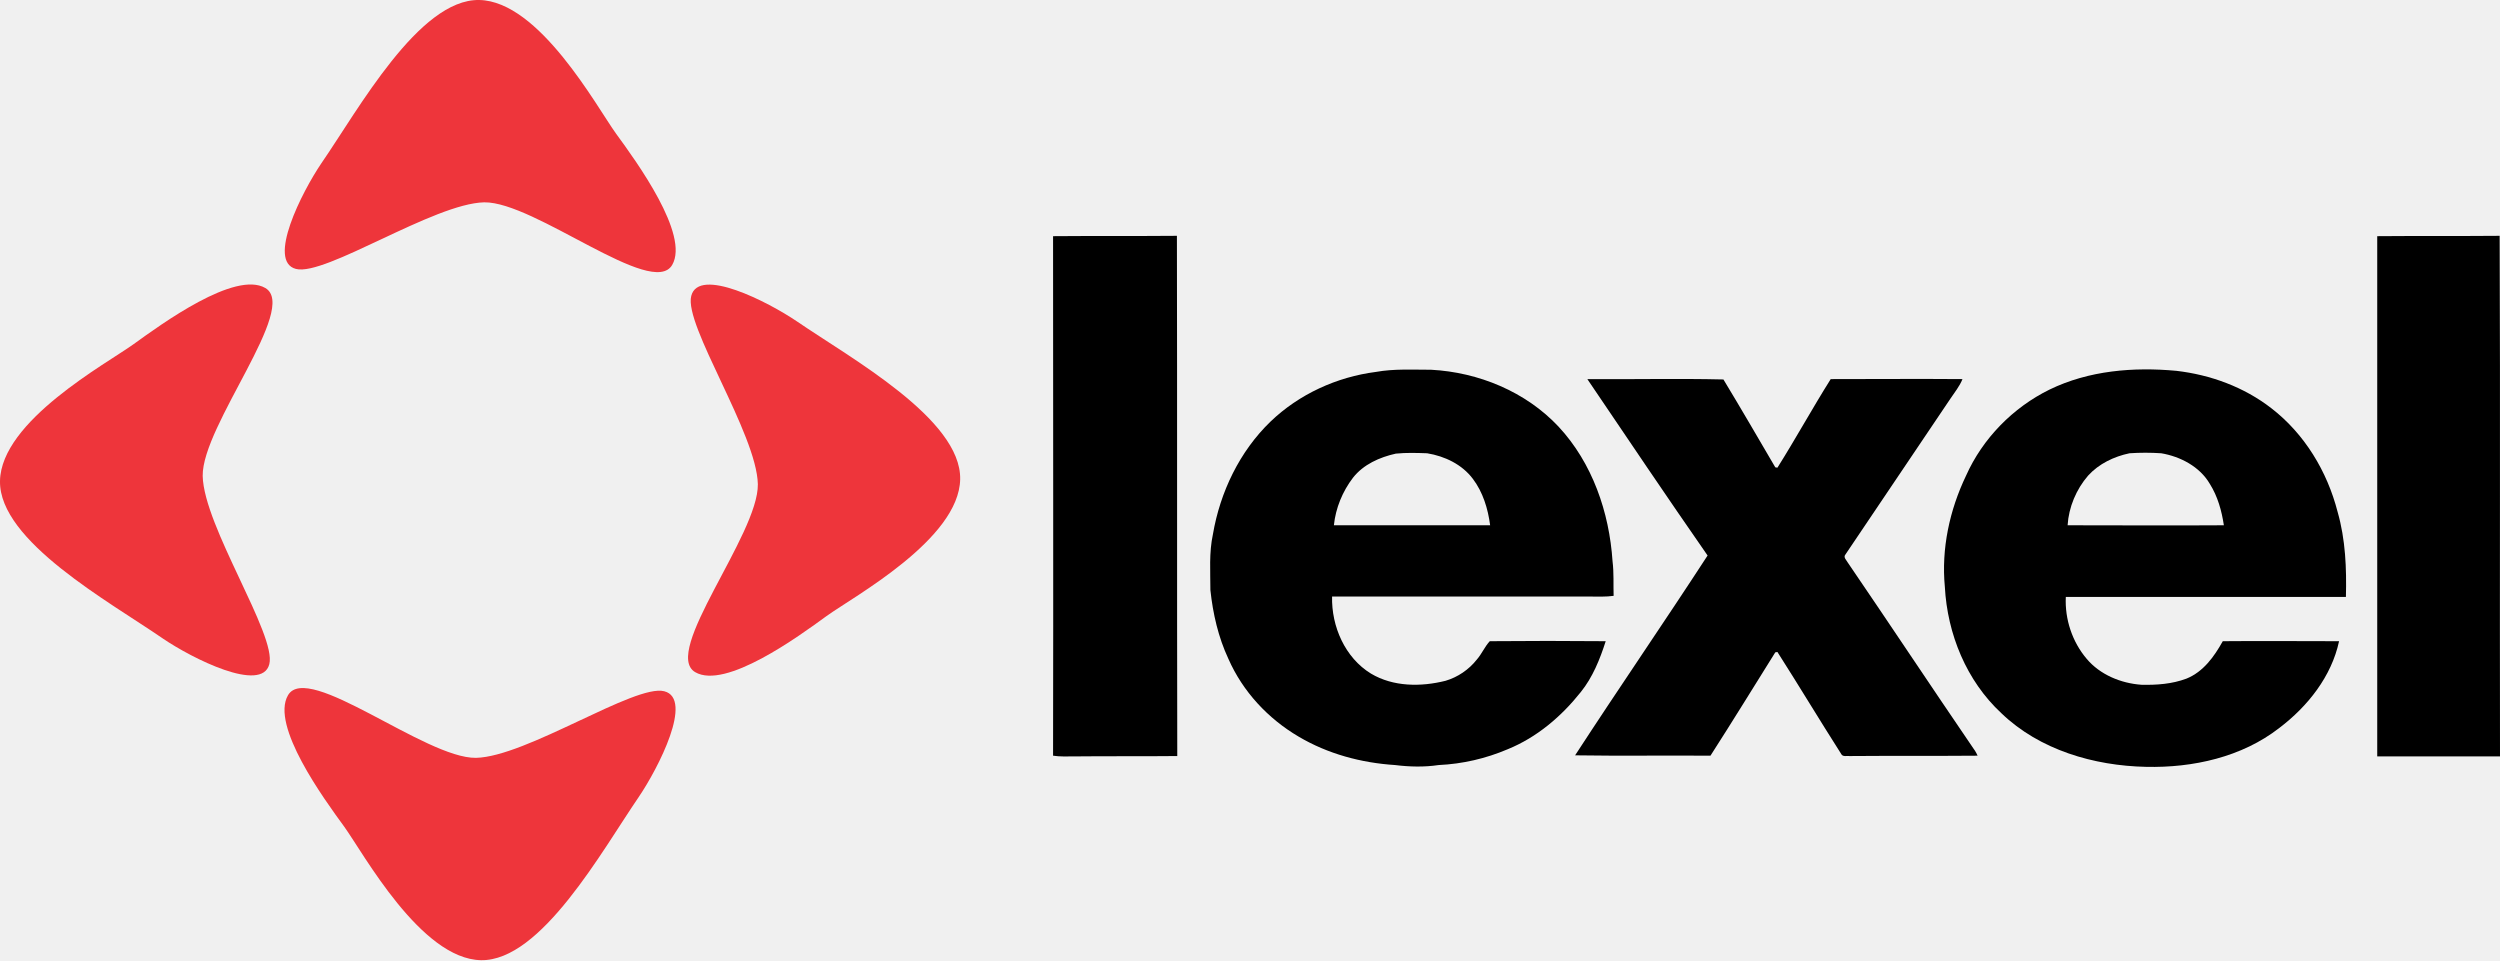
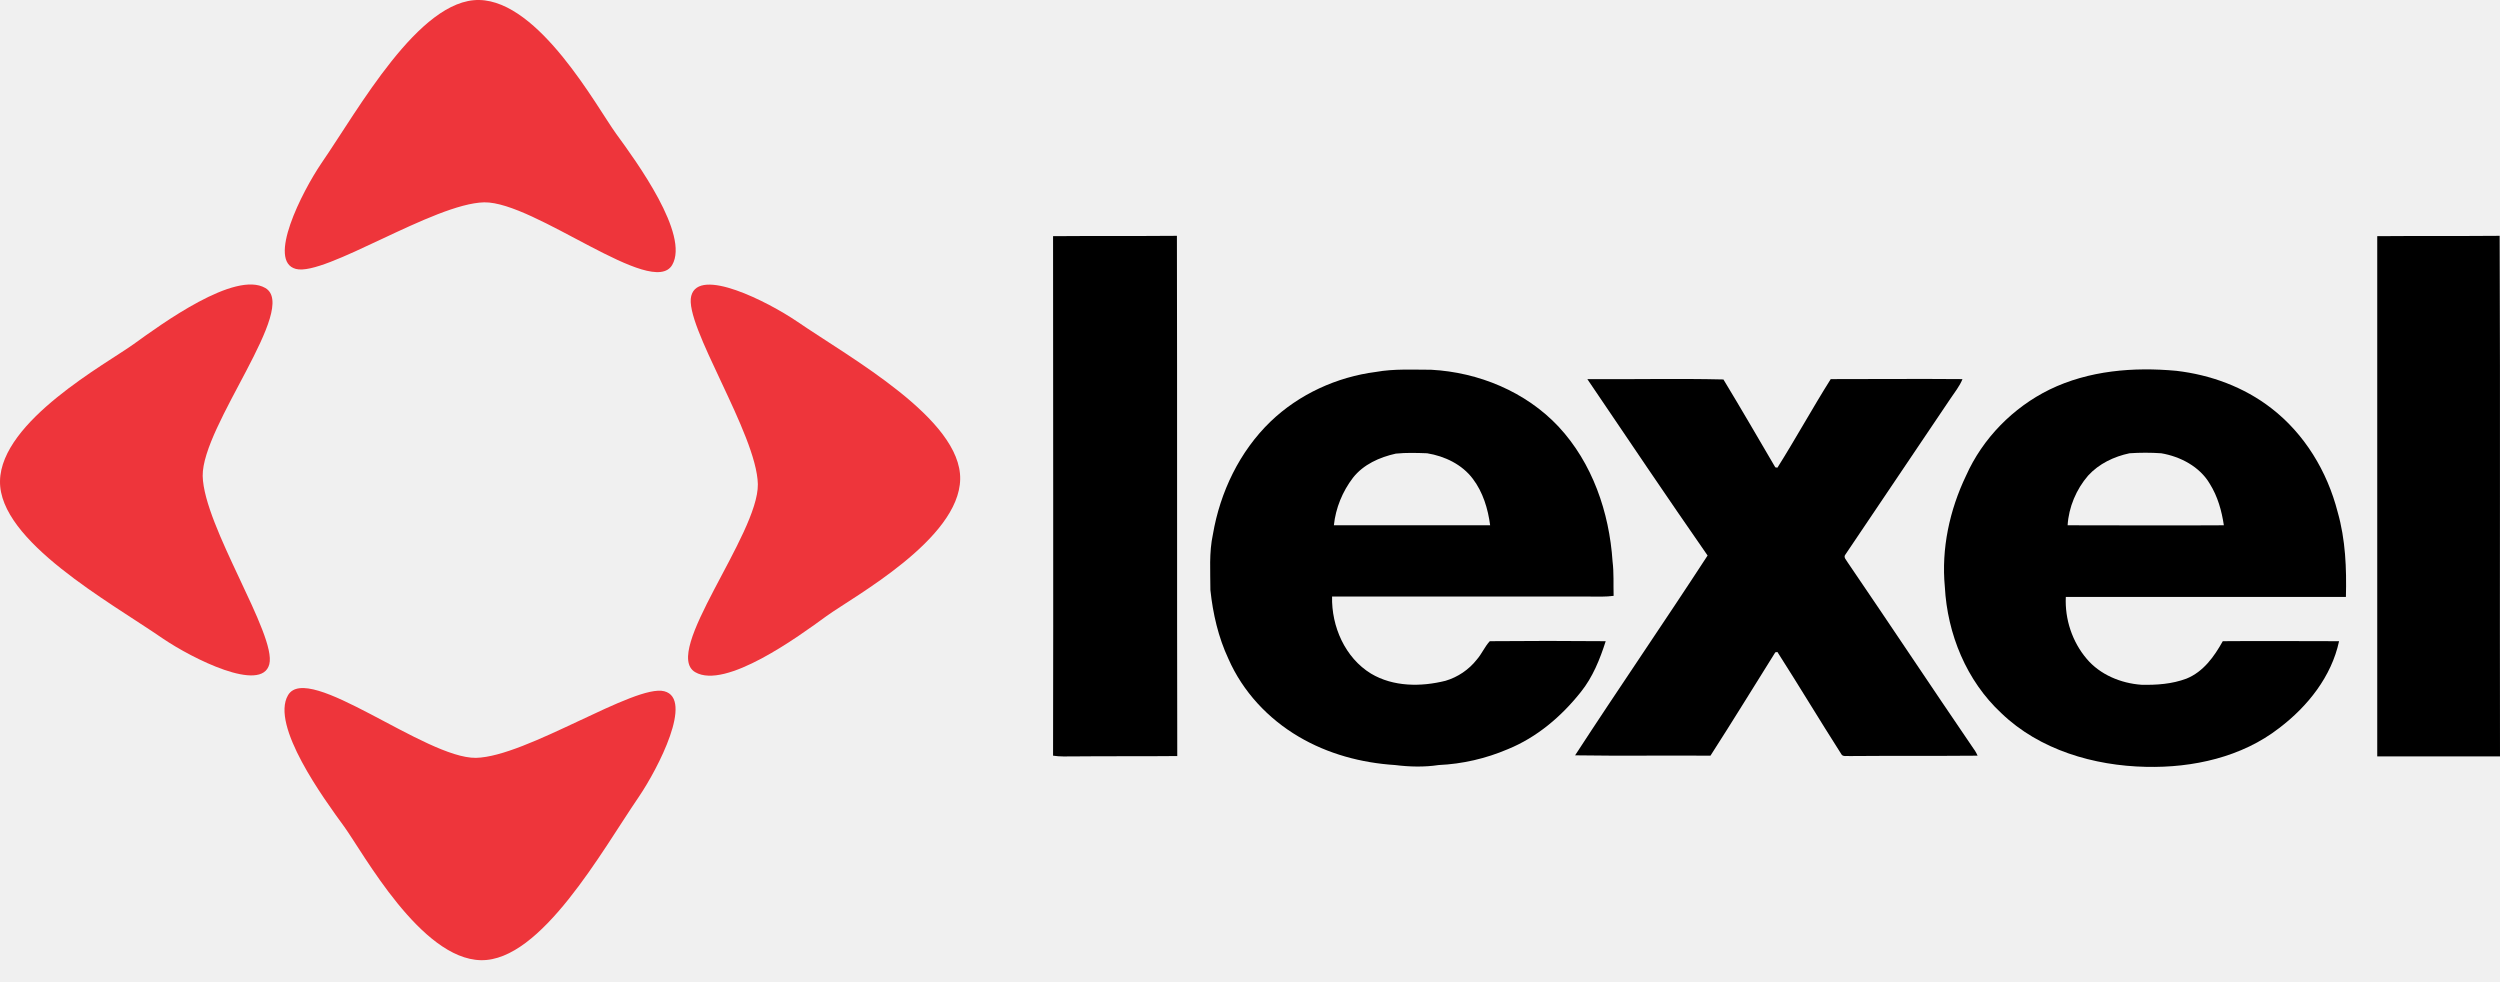
- <svg xmlns="http://www.w3.org/2000/svg" version="1.1" id="Layer_1" x="0px" y="0px" viewBox="0 0 694.4 266.7" style="enable-background:new 0 0 694.4 266.7;" xml:space="preserve">
-   <style type="text/css">
- 	.st0{fill-rule:evenodd;clip-rule:evenodd;fill:#EE353B;}
- </style>
-   <g>
-     <g>
-       <path class="st0" d="M89.3,45.3C99.5,30.5,116.4-0.3,133.1,0s32.6,29.6,38,37.1c5.7,7.8,20.5,28.1,15.6,36.5    c-5.5,9.4-38.2-17.6-52.2-17.4c-14,0.3-44.2,20.6-52.3,18.5S83.8,53.4,89.3,45.3z" />
-       <path class="st0" d="M177.4,221.4c-10.2,14.9-27.1,45.6-43.8,45.3s-32.6-29.6-38-37.1c-5.7-7.8-20.5-28.1-15.6-36.5    c5.5-9.4,38.2,17.6,52.2,17.4c14-0.3,44.2-20.6,52.3-18.5C192.7,194.1,182.9,213.3,177.4,221.4z" />
-     </g>
-     <g>
-       <path class="st0" d="M221.4,89.3c14.9,10.2,45.6,27.1,45.3,43.8s-29.6,32.6-37.1,38c-7.8,5.7-28.1,20.5-36.5,15.6    c-9.4-5.5,17.6-38.2,17.4-52.2c-0.3-14-20.6-44.2-18.5-52.3C194.1,74,213.3,83.8,221.4,89.3z" />
-       <path class="st0" d="M45.3,177.4C30.5,167.2-0.3,150.3,0,133.6s29.6-32.6,37.1-38C45,89.9,65.3,75.1,73.7,80    c9.4,5.5-17.6,38.2-17.4,52.2c0.3,14,20.6,44.2,18.5,52.3S53.4,182.9,45.3,177.4z" />
-     </g>
-     <g>
-       <path d="M292.5,65.6c11.5-0.1,22.9,0,34.4-0.1c0.1,48.2,0,96.4,0.1,144.5c-9.6,0.1-19.1,0-28.7,0.1c-1.9,0-3.9,0.1-5.8-0.2    C292.6,161.8,292.5,113.7,292.5,65.6z" />
-       <path d="M660.3,65.6c11.3-0.1,22.7,0,34-0.1c0.2,48.2,0,96.4,0.1,144.6c-11.4,0-22.7,0-34.1,0C660.3,161.9,660.3,113.8,660.3,65.6    z" />
-       <g>
-         <path d="M382.2,103.3c5-0.9,10.2-0.6,15.3-0.6c13.2,0.7,26.3,6.1,35.4,15.8c9.4,10.1,14.1,23.8,15,37.4c0.4,3.2,0.2,6.4,0.3,9.6     c-2.1,0.3-4.3,0.2-6.4,0.2c-23.9,0-47.9,0-71.8,0c-0.2,8.3,3.6,17,10.8,21.4c6.2,3.7,13.9,3.7,20.7,2c3.4-1,6.5-3.1,8.7-5.9     c1.4-1.6,2.2-3.6,3.6-5.1c10.7-0.1,21.5-0.1,32.2,0c-1.6,5-3.6,10-6.9,14.1c-5.4,6.8-12.2,12.6-20.3,15.9     c-6.1,2.6-12.6,4.1-19.2,4.4c-4,0.6-8.1,0.5-12.1,0c-9.4-0.6-18.7-3.1-26.8-7.9c-8.5-5-15.5-12.5-19.5-21.6     c-2.8-6-4.3-12.5-5-19.1c0-5.2-0.4-10.4,0.7-15.5c2-11.7,7.4-23,16-31.3C360.8,109.5,371.3,104.7,382.2,103.3z M375.8,132.7     c-2.9,3.8-4.8,8.4-5.3,13.2c14.5,0,29,0,43.4,0c-0.6-4.6-2-9.2-4.8-12.9c-3-4-7.8-6.3-12.7-7.1c-2.9-0.1-5.8-0.2-8.7,0.1     C383.2,127,378.7,129,375.8,132.7z" />
-       </g>
-       <g>
-         <path d="M569.3,108.2c10.9-5.3,23.3-6.3,35.2-5.2c9.5,1.1,18.8,4.5,26.4,10.4c9.2,7.1,15.5,17.5,18.4,28.8     c2.2,7.7,2.5,15.7,2.3,23.6c-25.9,0-51.9,0-77.8,0c-0.3,6.2,1.8,12.5,5.8,17.2c3.7,4.4,9.5,6.8,15.2,7.2     c4.2,0.1,8.5-0.2,12.5-1.7c4.7-1.9,7.7-6.1,10.1-10.4c10.7-0.1,21.5,0,32.3,0c-2.1,9.8-8.7,18.1-16.6,24.1     c-10.4,8.1-24,11.1-37,10.8c-14.5-0.3-29.6-4.7-40.2-14.9c-9.7-9-15-22-15.7-35.1c-1-10.6,1.3-21.3,5.9-30.9     C550.7,121.8,559.1,113.2,569.3,108.2z M580,132.1c-3.3,3.8-5.4,8.8-5.7,13.8c14.5,0,28.9,0.1,43.4,0c-0.6-4-1.7-8-3.9-11.5     c-2.8-4.8-8.2-7.6-13.5-8.5c-2.9-0.2-5.9-0.2-8.8,0C587.2,126.8,583,128.8,580,132.1z" />
-       </g>
-       <path d="M440.9,105.3c12.6,0.1,25.2-0.2,37.8,0.1c4.9,8.1,9.6,16.2,14.4,24.4c0.1,0,0.4,0.1,0.6,0.1c5.1-8.1,9.7-16.5,14.8-24.6    c12.2,0,24.4-0.1,36.6,0c-0.8,2-2.2,3.7-3.4,5.5c-9.7,14.4-19.4,28.8-29.1,43.2c-0.7,0.8,0.3,1.6,0.6,2.2    c11.6,17,23,34.2,34.6,51.2c0.6,0.8,1.1,1.6,1.5,2.5c-11.8,0.1-23.6,0-35.5,0.1c-0.8-0.1-2,0.3-2.4-0.6    c-6-9.4-11.7-18.9-17.7-28.3c-0.2,0-0.5,0.1-0.6,0.1c-6,9.6-11.9,19.2-18,28.7c-12.5-0.1-25,0.1-37.6-0.1    c12.1-18.6,24.7-36.9,36.8-55.5C463.1,138.2,452,121.7,440.9,105.3z" />
-     </g>
+ <svg xmlns="http://www.w3.org/2000/svg" width="107" height="42" viewBox="0 0 107 42" fill="none">
+   <g clip-path="url(#clip0_17_2004)">
+     <path fill-rule="evenodd" clip-rule="evenodd" d="M13.76 6.98C15.332 4.7 17.936 -0.046 20.509 3.00825e-05C23.083 0.046 25.533 4.561 26.365 5.717C27.243 6.919 29.524 10.047 28.769 11.341C27.921 12.79 22.882 8.629 20.725 8.66C18.568 8.706 13.914 11.834 12.666 11.511C11.418 11.187 12.913 8.228 13.76 6.98Z" fill="#EE353B" />
+     <path fill-rule="evenodd" clip-rule="evenodd" d="M27.335 34.115C25.764 36.411 23.16 41.142 20.586 41.096C18.013 41.05 15.563 36.535 14.731 35.379C13.853 34.177 11.572 31.049 12.327 29.755C13.175 28.306 18.213 32.467 20.371 32.436C22.528 32.39 27.181 29.262 28.43 29.585C29.693 29.909 28.183 32.867 27.335 34.115Z" fill="#EE353B" />
+     <path fill-rule="evenodd" clip-rule="evenodd" d="M34.115 13.76C36.411 15.332 41.142 17.936 41.096 20.509C41.05 23.083 36.535 25.533 35.379 26.365C34.177 27.243 31.049 29.524 29.755 28.769C28.306 27.921 32.467 22.882 32.436 20.725C32.39 18.568 29.262 13.914 29.585 12.666C29.909 11.403 32.867 12.913 34.115 13.76Z" fill="#EE353B" />
+     <path fill-rule="evenodd" clip-rule="evenodd" d="M6.98 27.336C4.7 25.764 -0.046 23.16 9.11176e-05 20.586C0.046 18.013 4.561 15.563 5.717 14.731C6.934 13.853 10.062 11.572 11.357 12.327C12.805 13.175 8.645 18.213 8.675 20.371C8.722 22.528 11.85 27.181 11.526 28.43C11.202 29.678 8.228 28.183 6.98 27.336Z" fill="#EE353B" />
+     <path d="M45.071 10.108C46.843 10.093 48.6 10.108 50.372 10.093C50.387 17.52 50.372 24.947 50.387 32.359C48.908 32.374 47.444 32.359 45.965 32.374C45.672 32.374 45.364 32.39 45.071 32.343C45.087 24.932 45.071 17.52 45.071 10.108Z" fill="black" />
+     <path d="M101.746 10.108C103.487 10.093 105.243 10.108 106.985 10.093C107.015 17.52 106.985 24.947 107 32.374C105.243 32.374 103.502 32.374 101.746 32.374C101.746 24.947 101.746 17.535 101.746 10.108Z" fill="black" />
+     <path d="M58.893 15.918C59.664 15.779 60.465 15.825 61.251 15.825C63.285 15.933 65.303 16.765 66.706 18.26C68.154 19.816 68.878 21.927 69.017 24.023C69.079 24.516 69.048 25.009 69.063 25.502C68.74 25.548 68.401 25.533 68.077 25.533C64.394 25.533 60.696 25.533 57.013 25.533C56.983 26.812 57.568 28.152 58.678 28.83C59.633 29.4 60.819 29.4 61.867 29.138C62.391 28.984 62.869 28.661 63.208 28.229C63.423 27.983 63.547 27.674 63.763 27.443C65.411 27.428 67.075 27.428 68.724 27.443C68.478 28.214 68.169 28.984 67.661 29.616C66.829 30.664 65.781 31.558 64.533 32.066C63.593 32.467 62.591 32.698 61.574 32.744C60.958 32.837 60.326 32.821 59.71 32.744C58.261 32.652 56.828 32.266 55.58 31.527C54.271 30.756 53.192 29.601 52.576 28.198C52.144 27.274 51.913 26.272 51.805 25.255C51.805 24.454 51.743 23.653 51.913 22.867C52.221 21.064 53.053 19.323 54.378 18.044C55.596 16.873 57.214 16.133 58.893 15.918ZM57.907 20.448C57.46 21.033 57.167 21.742 57.09 22.482C59.325 22.482 61.559 22.482 63.778 22.482C63.685 21.773 63.47 21.064 63.038 20.494C62.576 19.878 61.836 19.523 61.081 19.4C60.635 19.384 60.188 19.369 59.741 19.415C59.047 19.569 58.354 19.878 57.907 20.448Z" fill="black" />
+     <path d="M87.724 16.672C89.403 15.856 91.314 15.702 93.147 15.871C94.611 16.041 96.044 16.565 97.215 17.474C98.633 18.568 99.604 20.17 100.051 21.912C100.39 23.098 100.436 24.331 100.405 25.548C96.414 25.548 92.408 25.548 88.417 25.548C88.371 26.503 88.694 27.474 89.311 28.198C89.881 28.876 90.774 29.246 91.653 29.308C92.3 29.323 92.963 29.277 93.579 29.046C94.303 28.753 94.765 28.106 95.135 27.443C96.784 27.428 98.448 27.443 100.112 27.443C99.789 28.953 98.772 30.232 97.554 31.157C95.952 32.405 93.856 32.867 91.853 32.821C89.619 32.775 87.292 32.097 85.659 30.525C84.164 29.138 83.347 27.135 83.239 25.117C83.085 23.483 83.44 21.834 84.149 20.355C84.857 18.768 86.152 17.443 87.724 16.672ZM89.372 20.355C88.864 20.941 88.54 21.711 88.494 22.482C90.728 22.482 92.947 22.497 95.181 22.482C95.089 21.865 94.919 21.249 94.581 20.71C94.149 19.97 93.317 19.539 92.5 19.4C92.053 19.369 91.591 19.369 91.144 19.4C90.482 19.539 89.835 19.847 89.372 20.355Z" fill="black" />
+     <path d="M67.938 16.226C69.88 16.241 71.821 16.195 73.763 16.241C74.518 17.489 75.242 18.737 75.982 20.001C75.997 20.001 76.043 20.016 76.074 20.016C76.86 18.768 77.569 17.474 78.355 16.226C80.235 16.226 82.115 16.21 83.994 16.226C83.871 16.534 83.655 16.796 83.471 17.073C81.976 19.292 80.481 21.511 78.986 23.73C78.879 23.853 79.033 23.976 79.079 24.069C80.866 26.688 82.623 29.339 84.41 31.958C84.503 32.081 84.58 32.205 84.641 32.343C82.823 32.359 81.005 32.343 79.171 32.359C79.048 32.343 78.863 32.405 78.802 32.266C77.877 30.818 76.999 29.354 76.074 27.906C76.043 27.906 75.997 27.921 75.982 27.921C75.057 29.4 74.148 30.88 73.208 32.343C71.282 32.328 69.356 32.359 67.414 32.328C69.279 29.462 71.22 26.642 73.085 23.776C71.359 21.295 69.649 18.753 67.938 16.226Z" fill="black" />
  </g>
+   <defs>
+     <clipPath id="clip0_17_2004">
+       <rect width="107" height="41.096" fill="white" />
+     </clipPath>
+   </defs>
</svg>
